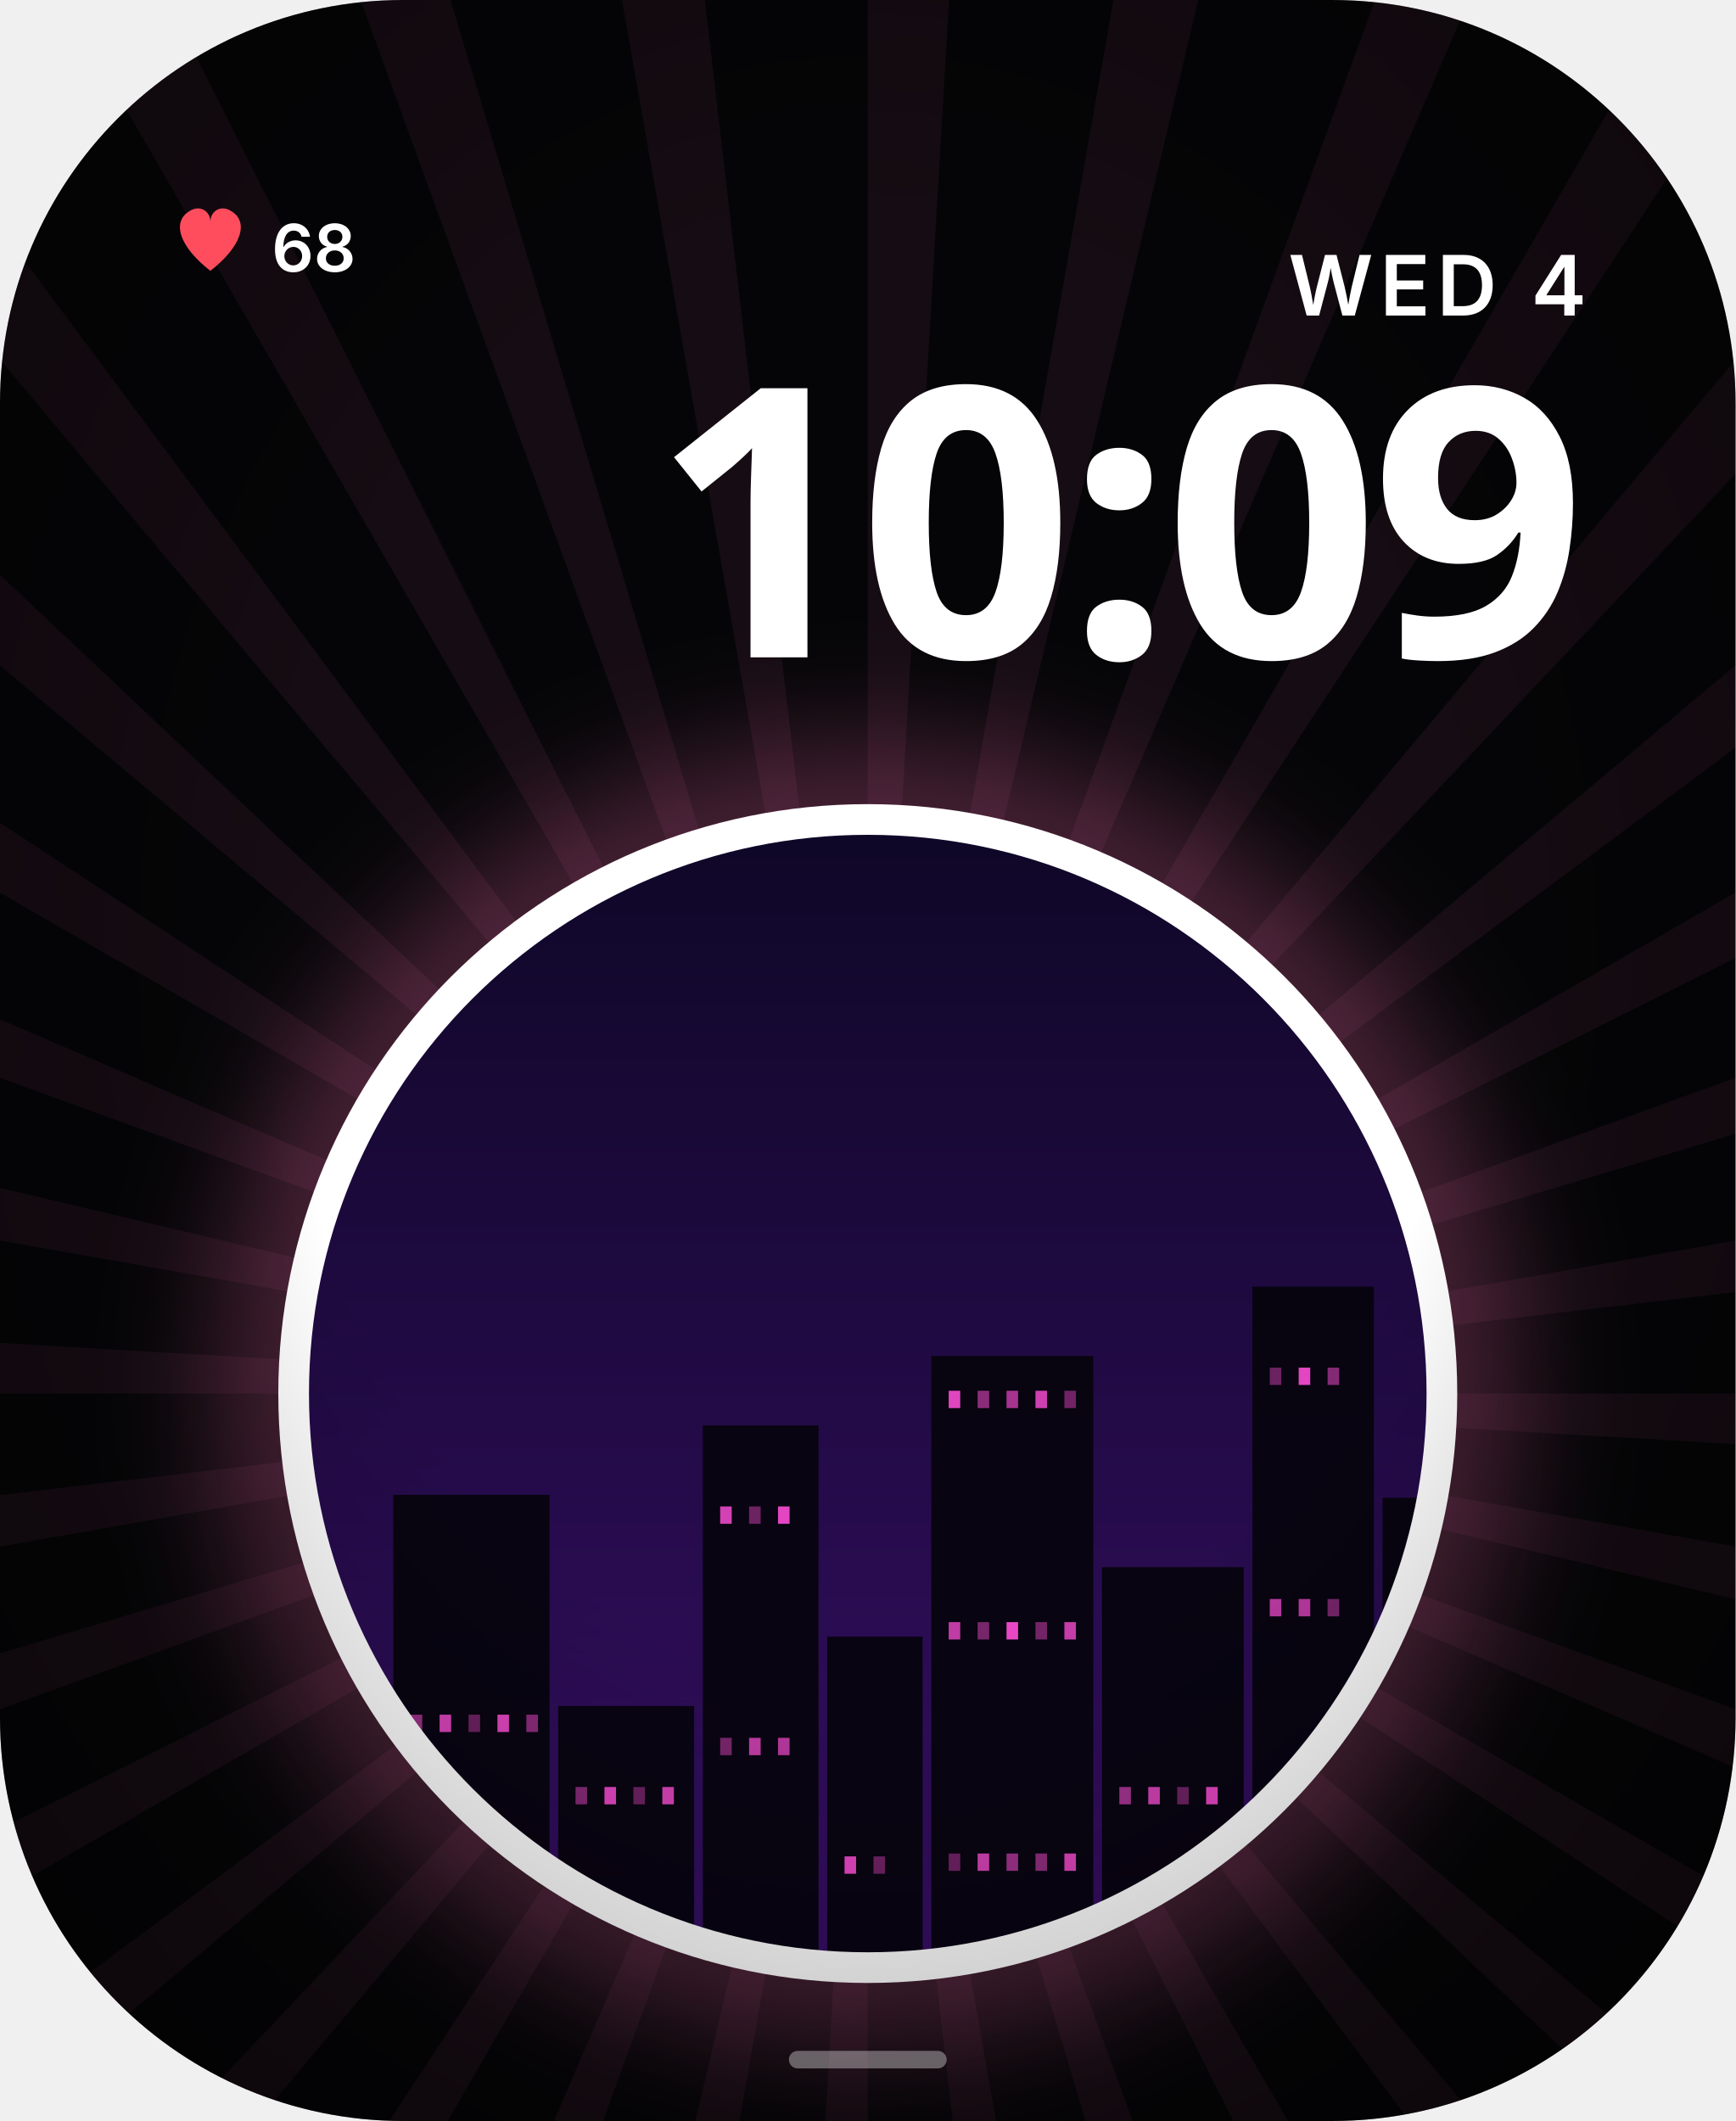
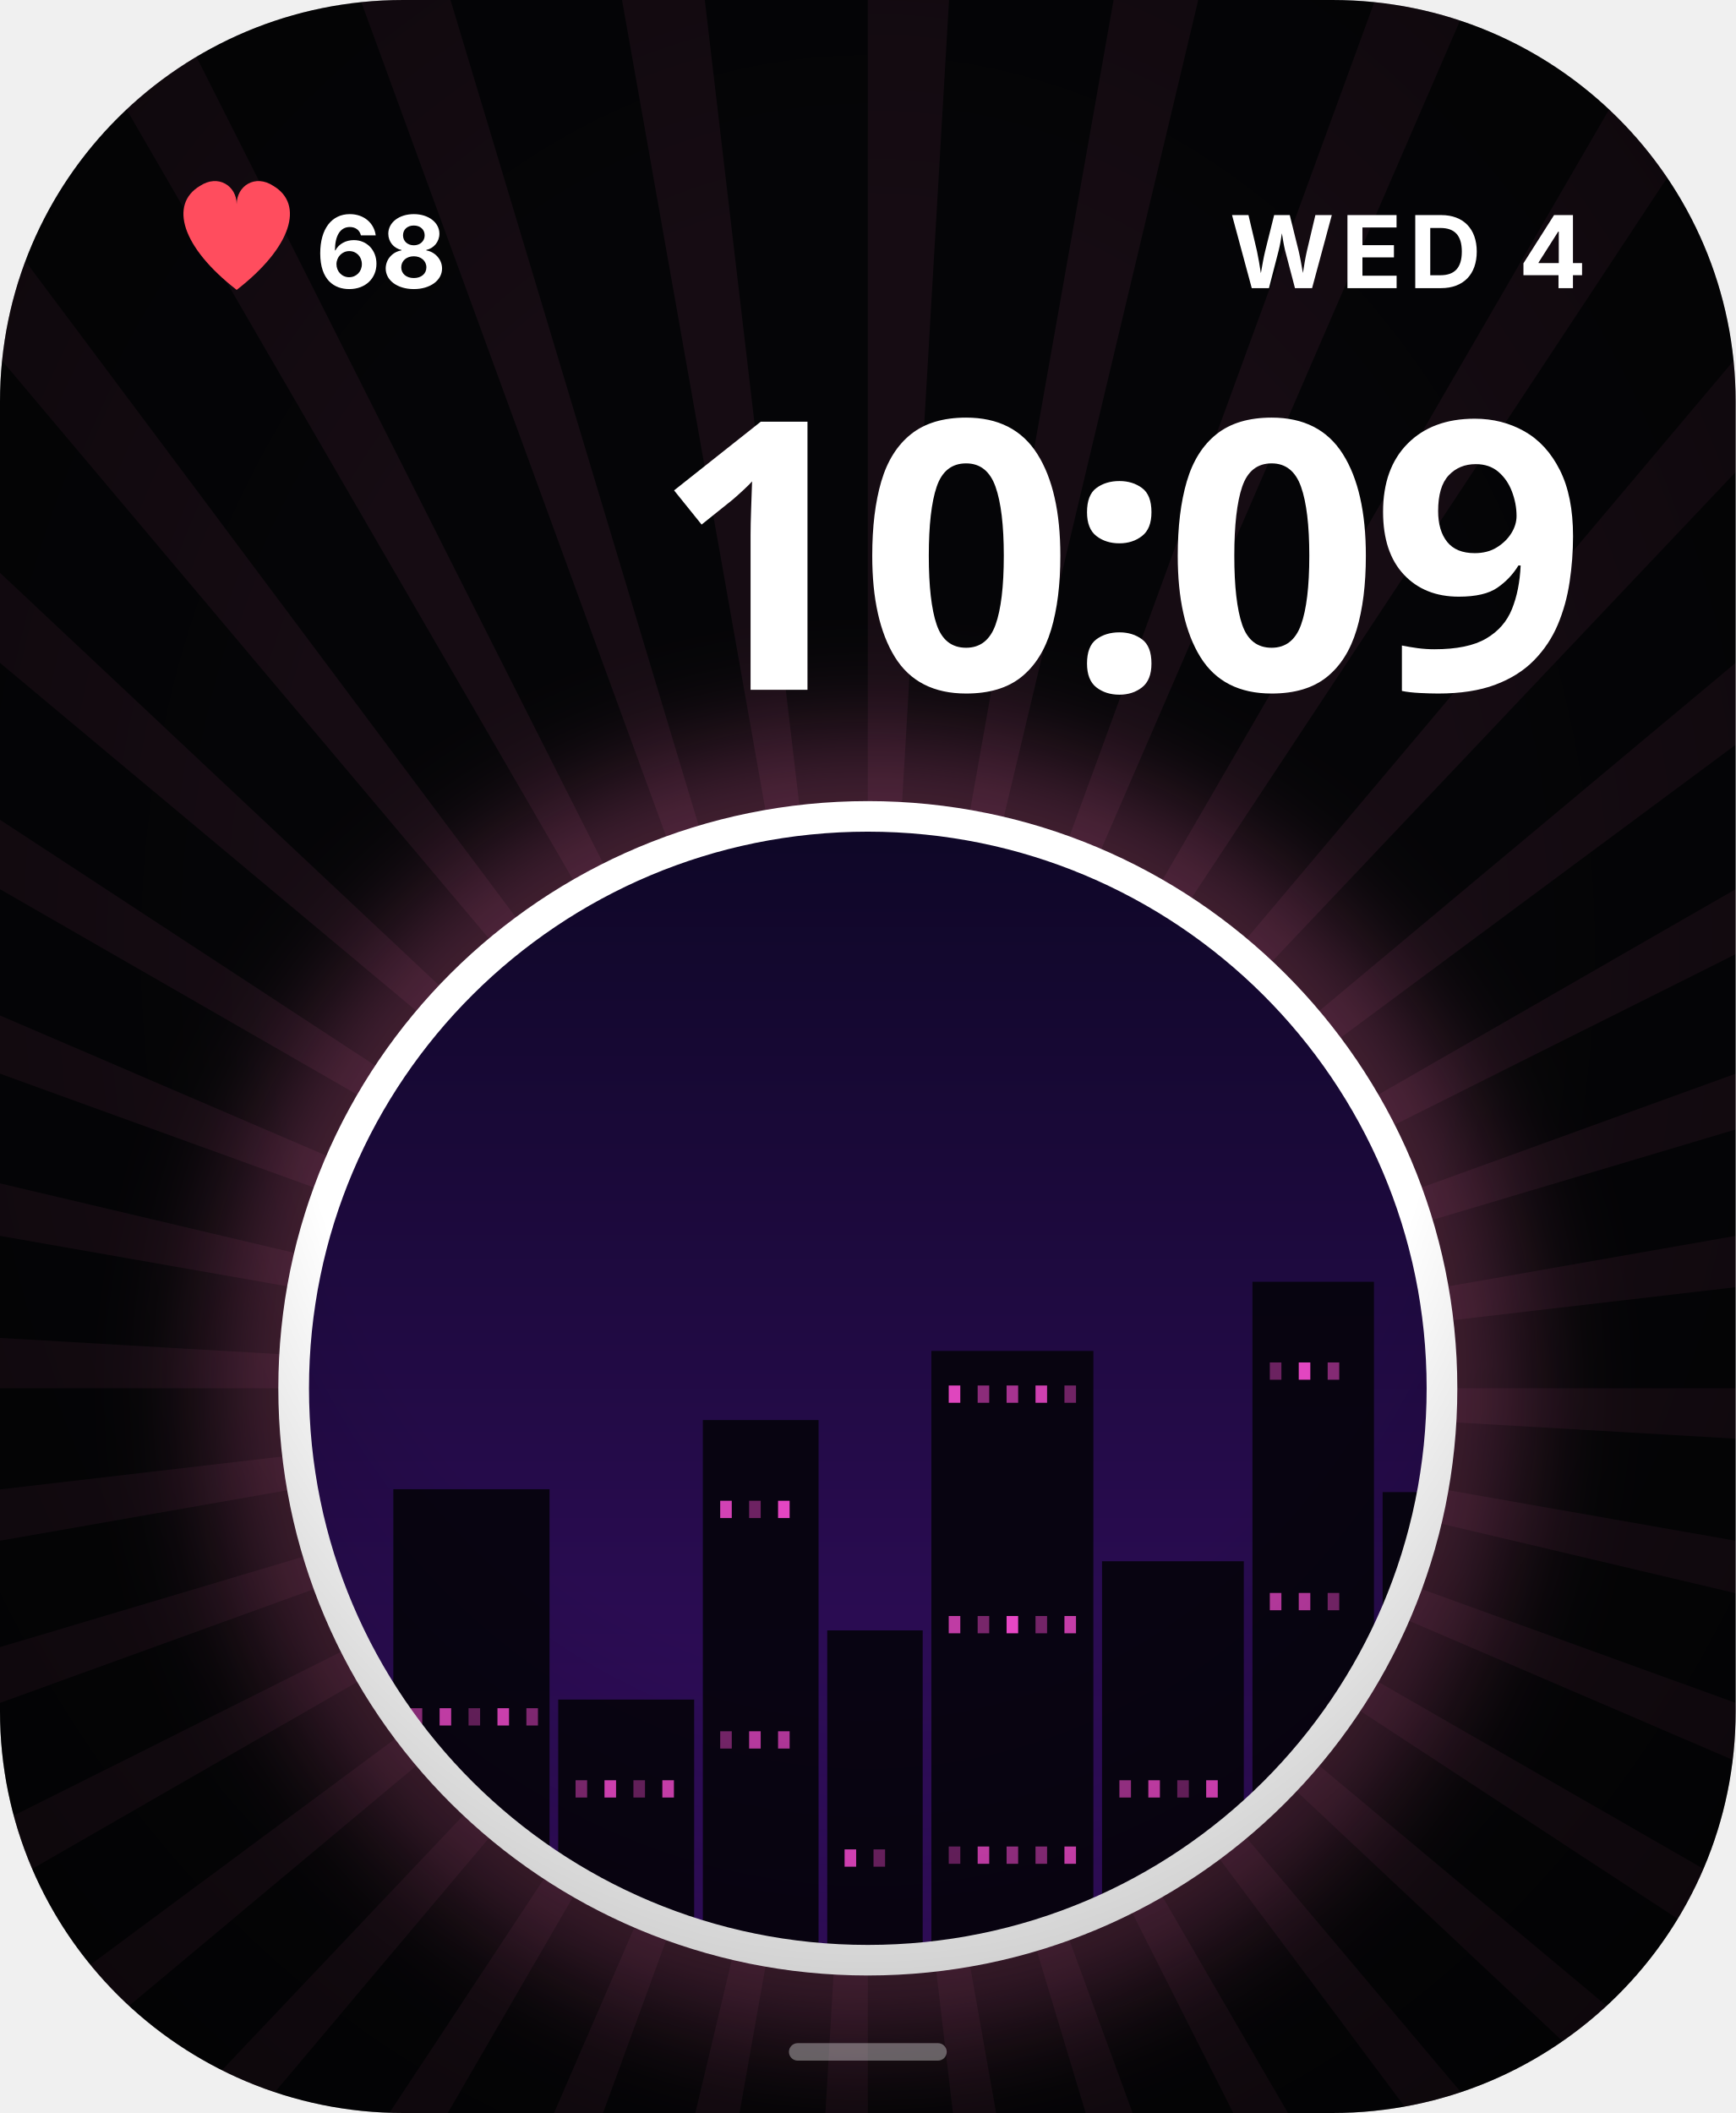
- <svg xmlns="http://www.w3.org/2000/svg" width="396" height="484" viewBox="0 0 396 484">
+ <svg xmlns="http://www.w3.org/2000/svg" width="368" height="448" preserveAspectRatio="none" viewBox="0 0 396 484">
  <defs>
    <clipPath id="hclip">
      <rect width="396" height="484" rx="92" />
    </clipPath>
    <filter id="hsoft" x="-50%" y="-50%" width="200%" height="200%">
      <feGaussianBlur stdDeviation="12" />
    </filter>
    <filter id="hshadow" x="-20%" y="-20%" width="140%" height="140%">
      <feDropShadow dx="0" dy="4" stdDeviation="8" flood-color="#000" flood-opacity=".45" />
    </filter>
    <radialGradient id="hvig" cx=".5" cy=".45" r=".75">
      <stop offset=".45" stop-color="#000" stop-opacity="0" />
      <stop offset="1" stop-color="#000" stop-opacity=".5" />
    </radialGradient>
  </defs>
  <g clip-path="url(#hclip)">
    <rect width="396" height="484" fill="#050507" />
    <path d="M198 318 L 798.0 318.0 L 797.0 352.9 Z" fill="#ff6fb5" opacity=".07" />
    <path d="M198 318 L 788.9 422.2 L 781.8 456.4 Z" fill="#ff6fb5" opacity=".07" />
    <path d="M198 318 L 761.8 523.2 L 748.9 555.6 Z" fill="#ff6fb5" opacity=".07" />
    <path d="M198 318 L 717.6 618.0 L 699.3 647.7 Z" fill="#ff6fb5" opacity=".07" />
    <path d="M198 318 L 657.6 703.7 L 634.4 729.7 Z" fill="#ff6fb5" opacity=".07" />
    <path d="M198 318 L 583.7 777.6 L 556.3 799.3 Z" fill="#ff6fb5" opacity=".07" />
    <path d="M198 318 L 498.0 837.6 L 467.3 854.2 Z" fill="#ff6fb5" opacity=".07" />
    <path d="M198 318 L 403.2 881.8 L 370.1 892.8 Z" fill="#ff6fb5" opacity=".07" />
    <path d="M198 318 L 302.2 908.9 L 267.7 913.9 Z" fill="#ff6fb5" opacity=".07" />
    <path d="M198 318 L 198.0 918.0 L 163.1 917.0 Z" fill="#ff6fb5" opacity=".07" />
    <path d="M198 318 L 93.8 908.9 L 59.6 901.8 Z" fill="#ff6fb5" opacity=".07" />
    <path d="M198 318 L -7.2 881.8 L -39.6 868.9 Z" fill="#ff6fb5" opacity=".07" />
    <path d="M198 318 L -102.0 837.6 L -131.7 819.3 Z" fill="#ff6fb5" opacity=".07" />
    <path d="M198 318 L -187.7 777.6 L -213.7 754.4 Z" fill="#ff6fb5" opacity=".07" />
    <path d="M198 318 L -261.6 703.7 L -283.3 676.3 Z" fill="#ff6fb5" opacity=".07" />
    <path d="M198 318 L -321.6 618.0 L -338.2 587.3 Z" fill="#ff6fb5" opacity=".07" />
    <path d="M198 318 L -365.8 523.2 L -376.8 490.1 Z" fill="#ff6fb5" opacity=".07" />
    <path d="M198 318 L -392.9 422.2 L -397.9 387.7 Z" fill="#ff6fb5" opacity=".07" />
    <path d="M198 318 L -402.0 318.0 L -401.0 283.1 Z" fill="#ff6fb5" opacity=".07" />
    <path d="M198 318 L -392.9 213.8 L -385.8 179.6 Z" fill="#ff6fb5" opacity=".07" />
    <path d="M198 318 L -365.8 112.8 L -352.9 80.4 Z" fill="#ff6fb5" opacity=".07" />
    <path d="M198 318 L -321.6 18.0 L -303.3 -11.7 Z" fill="#ff6fb5" opacity=".07" />
    <path d="M198 318 L -261.6 -67.7 L -238.4 -93.7 Z" fill="#ff6fb5" opacity=".07" />
    <path d="M198 318 L -187.7 -141.6 L -160.3 -163.3 Z" fill="#ff6fb5" opacity=".07" />
    <path d="M198 318 L -102.0 -201.6 L -71.3 -218.2 Z" fill="#ff6fb5" opacity=".07" />
    <path d="M198 318 L -7.2 -245.8 L 25.9 -256.8 Z" fill="#ff6fb5" opacity=".07" />
    <path d="M198 318 L 93.8 -272.9 L 128.3 -277.9 Z" fill="#ff6fb5" opacity=".07" />
    <path d="M198 318 L 198.0 -282.0 L 232.9 -281.0 Z" fill="#ff6fb5" opacity=".07" />
    <path d="M198 318 L 302.2 -272.9 L 336.4 -265.8 Z" fill="#ff6fb5" opacity=".07" />
    <path d="M198 318 L 403.2 -245.8 L 435.6 -232.9 Z" fill="#ff6fb5" opacity=".07" />
    <path d="M198 318 L 498.0 -201.6 L 527.7 -183.3 Z" fill="#ff6fb5" opacity=".07" />
    <path d="M198 318 L 583.7 -141.6 L 609.7 -118.4 Z" fill="#ff6fb5" opacity=".07" />
    <path d="M198 318 L 657.6 -67.7 L 679.3 -40.3 Z" fill="#ff6fb5" opacity=".07" />
    <path d="M198 318 L 717.6 18.0 L 734.2 48.7 Z" fill="#ff6fb5" opacity=".07" />
    <path d="M198 318 L 761.8 112.8 L 772.8 145.9 Z" fill="#ff6fb5" opacity=".07" />
    <path d="M198 318 L 788.9 213.8 L 793.9 248.3 Z" fill="#ff6fb5" opacity=".07" />
    <circle cx="198" cy="318" r="150" fill="#ff6fb5" opacity=".25" filter="url(#hsoft)" />
    <defs>
      <clipPath id="hmed">
        <circle cx="198" cy="318" r="128" />
      </clipPath>
    </defs>
    <g clip-path="url(#hmed)">
      <g transform="translate(67.3 158.3) scale(0.66)">
        <defs>
          <linearGradient id="hwcg" x1="0" y1="0" x2="0" y2="1">
            <stop offset="0" stop-color="#0a0620" />
            <stop offset="1" stop-color="#3a0f6b" />
          </linearGradient>
        </defs>
        <rect width="396" height="484" fill="url(#hwcg)" />
        <rect x="0" y="374" width="31" height="110" fill="#05030c" opacity=".92" />
        <rect x="6" y="386" width="4" height="6" fill="#ff4fd8" opacity="0.81" />
        <rect x="16" y="386" width="4" height="6" fill="#ff4fd8" opacity="0.62" />
        <rect x="6" y="466" width="4" height="6" fill="#ff4fd8" opacity="0.82" />
        <rect x="16" y="466" width="4" height="6" fill="#ff4fd8" opacity="0.41" />
        <rect x="34" y="277" width="54" height="207" fill="#05030c" opacity=".92" />
        <rect x="40" y="353" width="4" height="6" fill="#ff4fd8" opacity="0.58" />
        <rect x="50" y="353" width="4" height="6" fill="#ff4fd8" opacity="0.84" />
        <rect x="60" y="353" width="4" height="6" fill="#ff4fd8" opacity="0.40" />
        <rect x="70" y="353" width="4" height="6" fill="#ff4fd8" opacity="0.87" />
        <rect x="80" y="353" width="4" height="6" fill="#ff4fd8" opacity="0.52" />
        <rect x="40" y="433" width="4" height="6" fill="#ff4fd8" opacity="0.90" />
        <rect x="50" y="433" width="4" height="6" fill="#ff4fd8" opacity="0.47" />
        <rect x="60" y="433" width="4" height="6" fill="#ff4fd8" opacity="0.71" />
        <rect x="70" y="433" width="4" height="6" fill="#ff4fd8" opacity="0.73" />
        <rect x="80" y="433" width="4" height="6" fill="#ff4fd8" opacity="0.45" />
        <rect x="91" y="350" width="47" height="134" fill="#05030c" opacity=".92" />
        <rect x="97" y="378" width="4" height="6" fill="#ff4fd8" opacity="0.50" />
        <rect x="107" y="378" width="4" height="6" fill="#ff4fd8" opacity="0.88" />
        <rect x="117" y="378" width="4" height="6" fill="#ff4fd8" opacity="0.40" />
        <rect x="127" y="378" width="4" height="6" fill="#ff4fd8" opacity="0.83" />
        <rect x="97" y="458" width="4" height="6" fill="#ff4fd8" opacity="0.87" />
        <rect x="107" y="458" width="4" height="6" fill="#ff4fd8" opacity="0.53" />
        <rect x="117" y="458" width="4" height="6" fill="#ff4fd8" opacity="0.63" />
        <rect x="127" y="458" width="4" height="6" fill="#ff4fd8" opacity="0.80" />
        <rect x="141" y="253" width="40" height="231" fill="#05030c" opacity=".92" />
        <rect x="147" y="281" width="4" height="6" fill="#ff4fd8" opacity="0.82" />
        <rect x="157" y="281" width="4" height="6" fill="#ff4fd8" opacity="0.41" />
        <rect x="167" y="281" width="4" height="6" fill="#ff4fd8" opacity="0.89" />
        <rect x="147" y="361" width="4" height="6" fill="#ff4fd8" opacity="0.45" />
        <rect x="157" y="361" width="4" height="6" fill="#ff4fd8" opacity="0.74" />
        <rect x="167" y="361" width="4" height="6" fill="#ff4fd8" opacity="0.70" />
        <rect x="147" y="441" width="4" height="6" fill="#ff4fd8" opacity="0.53" />
        <rect x="157" y="441" width="4" height="6" fill="#ff4fd8" opacity="0.87" />
        <rect x="167" y="441" width="4" height="6" fill="#ff4fd8" opacity="0.40" />
        <rect x="184" y="326" width="33" height="158" fill="#05030c" opacity=".92" />
        <rect x="190" y="402" width="4" height="6" fill="#ff4fd8" opacity="0.90" />
        <rect x="200" y="402" width="4" height="6" fill="#ff4fd8" opacity="0.42" />
        <rect x="220" y="229" width="56" height="255" fill="#05030c" opacity=".92" />
        <rect x="226" y="241" width="4" height="6" fill="#ff4fd8" opacity="0.87" />
        <rect x="236" y="241" width="4" height="6" fill="#ff4fd8" opacity="0.53" />
        <rect x="246" y="241" width="4" height="6" fill="#ff4fd8" opacity="0.64" />
        <rect x="256" y="241" width="4" height="6" fill="#ff4fd8" opacity="0.80" />
        <rect x="266" y="241" width="4" height="6" fill="#ff4fd8" opacity="0.42" />
        <rect x="226" y="321" width="4" height="6" fill="#ff4fd8" opacity="0.74" />
        <rect x="236" y="321" width="4" height="6" fill="#ff4fd8" opacity="0.45" />
        <rect x="246" y="321" width="4" height="6" fill="#ff4fd8" opacity="0.90" />
        <rect x="256" y="321" width="4" height="6" fill="#ff4fd8" opacity="0.43" />
        <rect x="266" y="321" width="4" height="6" fill="#ff4fd8" opacity="0.76" />
        <rect x="226" y="401" width="4" height="6" fill="#ff4fd8" opacity="0.41" />
        <rect x="236" y="401" width="4" height="6" fill="#ff4fd8" opacity="0.82" />
        <rect x="246" y="401" width="4" height="6" fill="#ff4fd8" opacity="0.61" />
        <rect x="256" y="401" width="4" height="6" fill="#ff4fd8" opacity="0.55" />
        <rect x="266" y="401" width="4" height="6" fill="#ff4fd8" opacity="0.86" />
        <rect x="279" y="302" width="49" height="182" fill="#05030c" opacity=".92" />
        <rect x="285" y="378" width="4" height="6" fill="#ff4fd8" opacity="0.62" />
        <rect x="295" y="378" width="4" height="6" fill="#ff4fd8" opacity="0.81" />
        <rect x="305" y="378" width="4" height="6" fill="#ff4fd8" opacity="0.41" />
        <rect x="315" y="378" width="4" height="6" fill="#ff4fd8" opacity="0.89" />
        <rect x="285" y="458" width="4" height="6" fill="#ff4fd8" opacity="0.90" />
        <rect x="295" y="458" width="4" height="6" fill="#ff4fd8" opacity="0.44" />
        <rect x="305" y="458" width="4" height="6" fill="#ff4fd8" opacity="0.75" />
        <rect x="315" y="458" width="4" height="6" fill="#ff4fd8" opacity="0.69" />
        <rect x="331" y="205" width="42" height="279" fill="#05030c" opacity=".92" />
        <rect x="337" y="233" width="4" height="6" fill="#ff4fd8" opacity="0.40" />
        <rect x="347" y="233" width="4" height="6" fill="#ff4fd8" opacity="0.88" />
        <rect x="357" y="233" width="4" height="6" fill="#ff4fd8" opacity="0.50" />
        <rect x="337" y="313" width="4" height="6" fill="#ff4fd8" opacity="0.73" />
        <rect x="347" y="313" width="4" height="6" fill="#ff4fd8" opacity="0.72" />
        <rect x="357" y="313" width="4" height="6" fill="#ff4fd8" opacity="0.46" />
        <rect x="337" y="393" width="4" height="6" fill="#ff4fd8" opacity="0.88" />
        <rect x="347" y="393" width="4" height="6" fill="#ff4fd8" opacity="0.40" />
        <rect x="357" y="393" width="4" height="6" fill="#ff4fd8" opacity="0.84" />
        <rect x="337" y="473" width="4" height="6" fill="#ff4fd8" opacity="0.52" />
        <rect x="347" y="473" width="4" height="6" fill="#ff4fd8" opacity="0.64" />
        <rect x="357" y="473" width="4" height="6" fill="#ff4fd8" opacity="0.80" />
        <rect x="376" y="278" width="35" height="206" fill="#05030c" opacity=".92" />
        <rect x="382" y="306" width="4" height="6" fill="#ff4fd8" opacity="0.65" />
        <rect x="392" y="306" width="4" height="6" fill="#ff4fd8" opacity="0.78" />
        <rect x="402" y="306" width="4" height="6" fill="#ff4fd8" opacity="0.42" />
        <rect x="382" y="386" width="4" height="6" fill="#ff4fd8" opacity="0.90" />
        <rect x="392" y="386" width="4" height="6" fill="#ff4fd8" opacity="0.43" />
        <rect x="402" y="386" width="4" height="6" fill="#ff4fd8" opacity="0.78" />
        <rect x="382" y="466" width="4" height="6" fill="#ff4fd8" opacity="0.59" />
        <rect x="392" y="466" width="4" height="6" fill="#ff4fd8" opacity="0.57" />
        <rect x="402" y="466" width="4" height="6" fill="#ff4fd8" opacity="0.85" />
      </g>
    </g>
    <circle cx="198" cy="318" r="131" fill="none" stroke="#fff" stroke-width="7" />
    <rect width="396" height="484" fill="url(#hvig)" />
-     <path transform="translate(48.0 57.0) scale(0.800)" fill="#ff4d5e" d="M0 6 C -9 -1 -11 -8 -6 -11 C -3 -13 0 -11 0 -8 C 0 -11 3 -13 6 -11 C 11 -8 9 -1 0 6Z" />
-     <text x="62" y="62" font-family="Inter, 'Inter Tight', system-ui, sans-serif" font-size="15" font-weight="600" fill="#fff">68</text>
-     <text x="362" y="72" text-anchor="end" font-family="Inter, 'Inter Tight', system-ui, sans-serif" font-size="19" font-weight="600" letter-spacing="1.5" fill="#fff">WED 4</text>
-     <text x="362" y="150" text-anchor="end" font-family="'Inter Tight', sans-serif" font-weight="800" font-size="86" letter-spacing="-2" fill="#fff">10:09</text>
+     <path transform="translate(54.0 58.0) scale(1.400)" fill="#ff4d5e" d="M0 6 C -9 -1 -11 -8 -6 -11 C -3 -13 0 -11 0 -8 C 0 -11 3 -13 6 -11 C 11 -8 9 -1 0 6Z" />
+     <text x="72" y="66" font-family="Inter" font-size="23" font-weight="700" fill="#fff">68</text>
+     <text x="362" y="66" text-anchor="end" font-family="Inter" font-size="23" font-weight="700" letter-spacing="1.5" fill="#fff">WED 4</text>
+     <text x="362" y="158" text-anchor="end" font-family="Inter Tight" font-weight="800" font-size="86" letter-spacing="-2" fill="#fff">10:09</text>
    <rect x="180" y="468" width="36" height="4" rx="2" fill="#fff" opacity=".35" />
  </g>
</svg>
